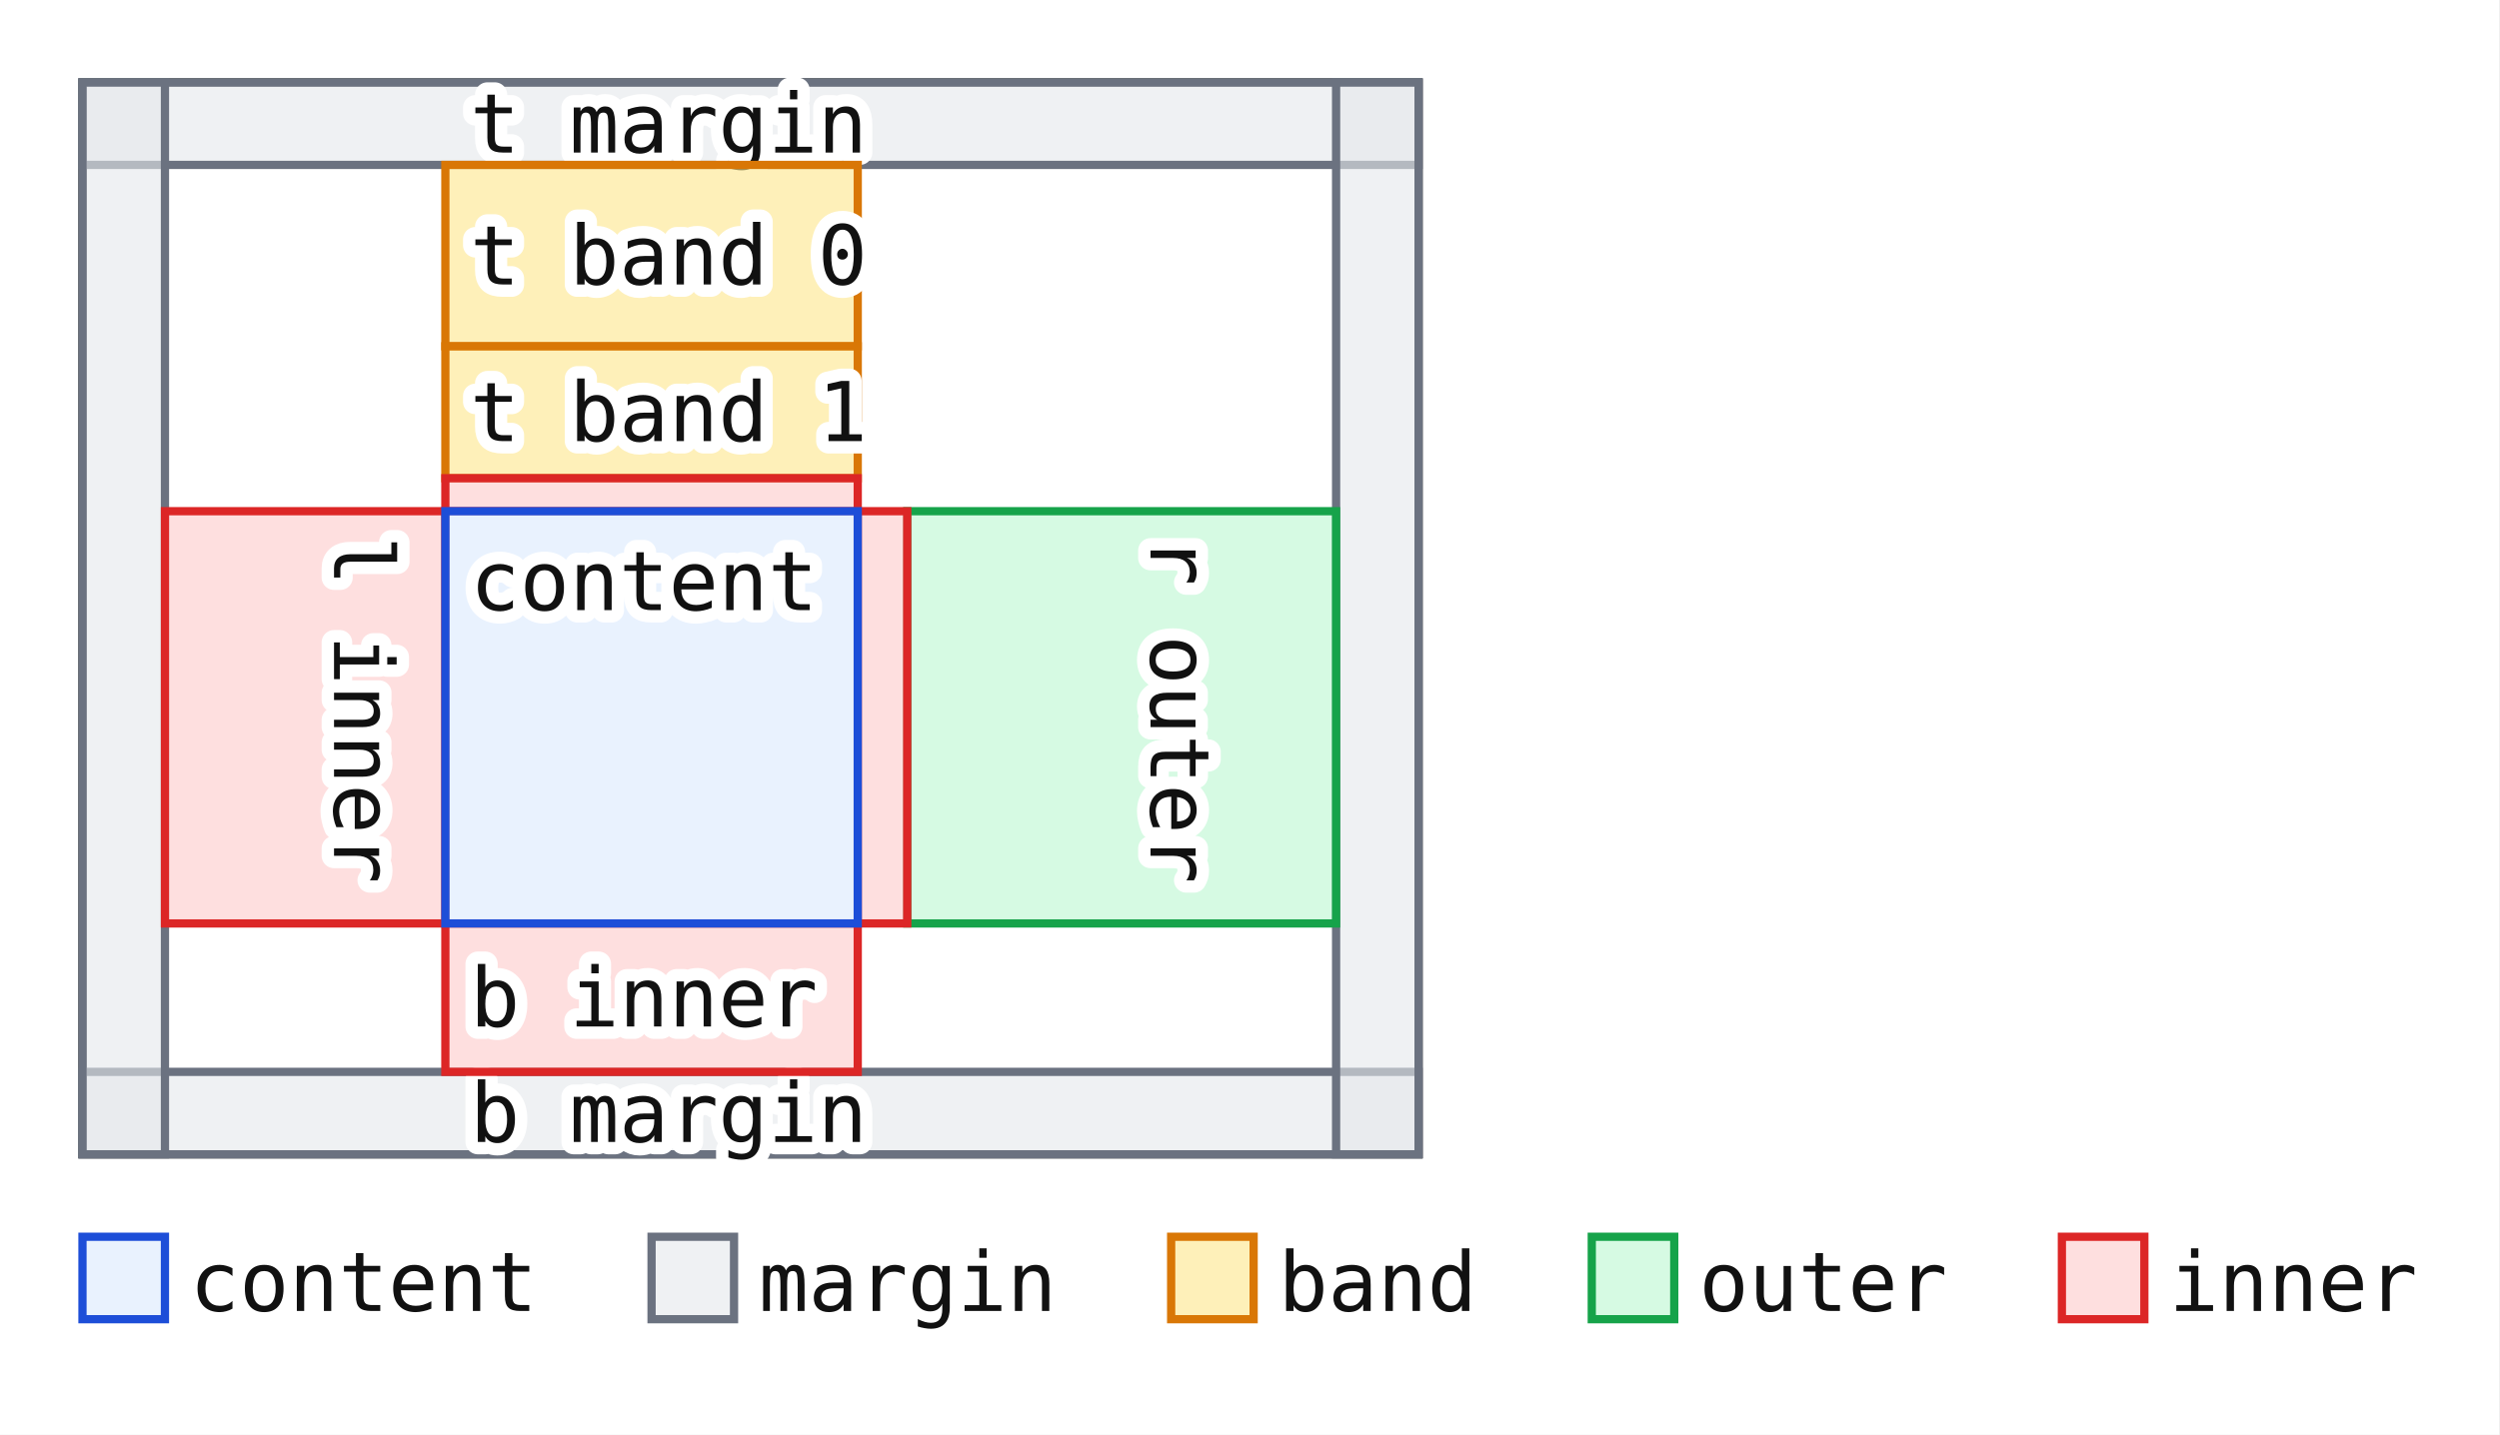
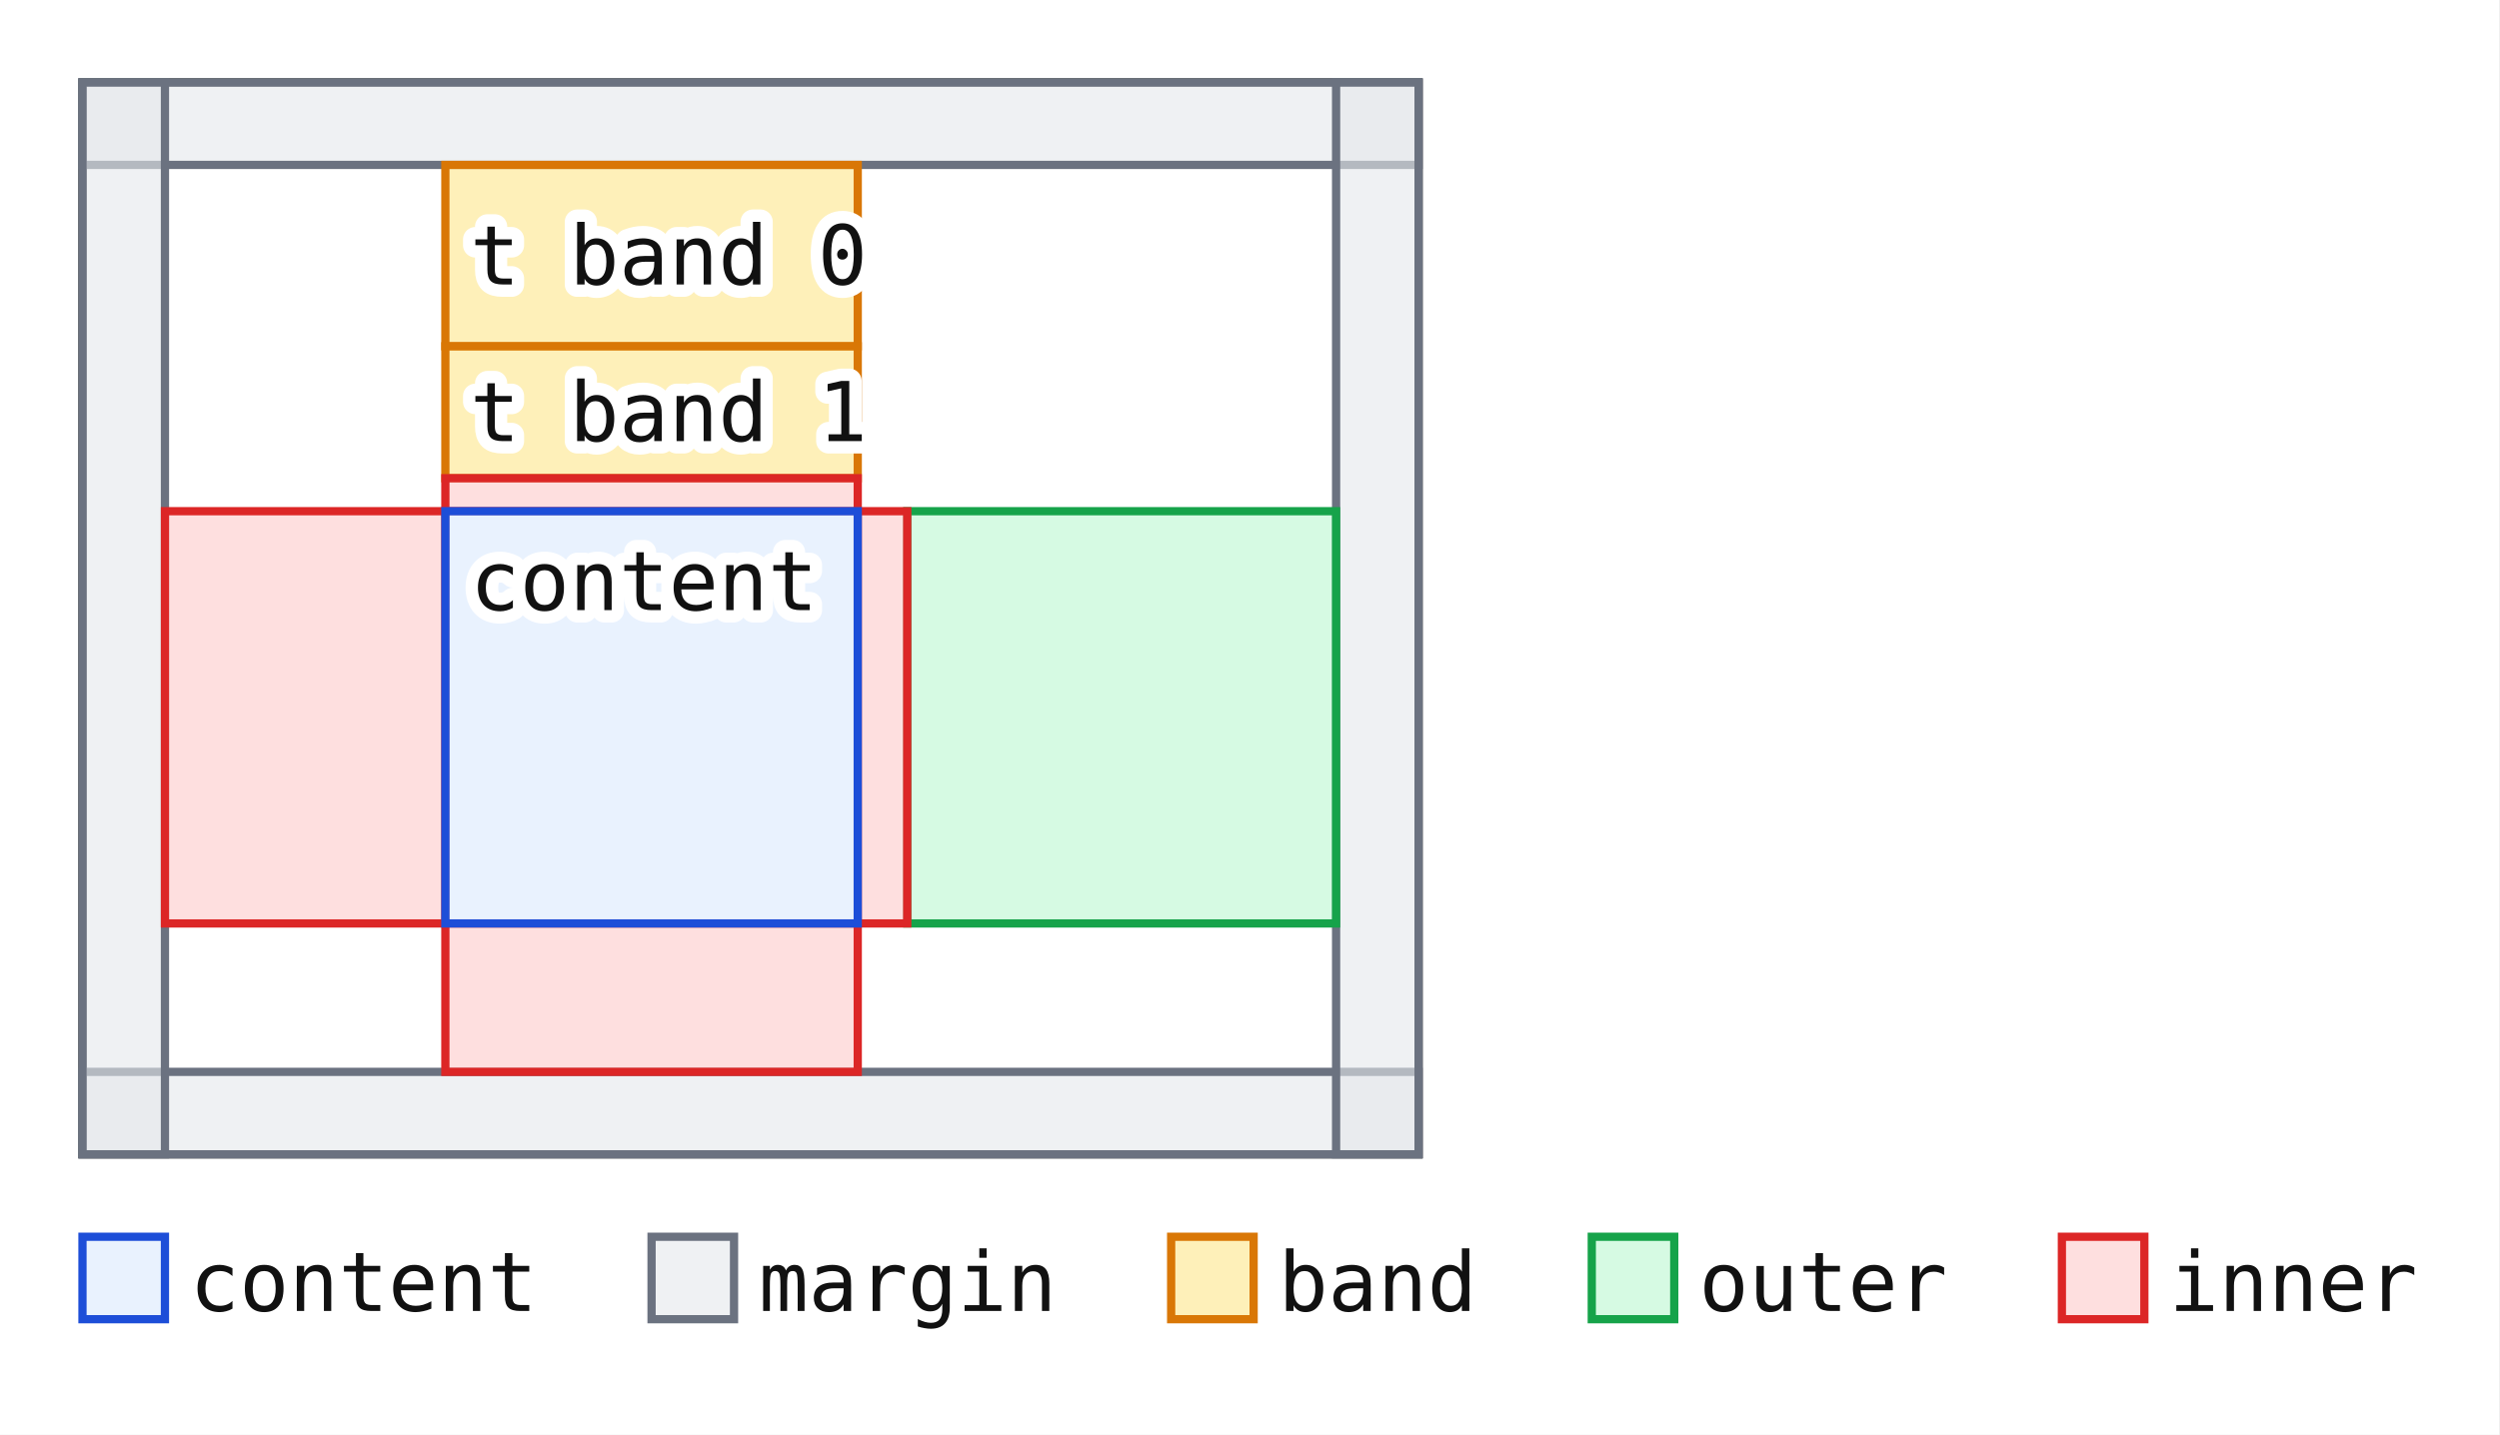
<svg xmlns="http://www.w3.org/2000/svg" viewBox="-10 -10 303 174" font-family="monospace" font-size="10">
  <rect x="-10" y="-10" width="303" height="174" fill="#ffffff" />
  <rect x="0" y="0" width="162" height="130" fill="none" stroke="#111111" stroke-width="1" />
  <rect x="0" y="0" width="162" height="10" fill="#e5e7eb" fill-opacity="0.6" stroke="#6b7280" />
-   <text x="47" y="8.5" fill="#111111" stroke="#ffffff" stroke-width="3" stroke-linejoin="round" paint-order="stroke">t margin</text>
  <rect x="44" y="10" width="50" height="22" fill="#fde68a" fill-opacity="0.6" stroke="#d97706" />
  <text x="47" y="24.5" fill="#111111" stroke="#ffffff" stroke-width="3" stroke-linejoin="round" paint-order="stroke">t band 0</text>
  <rect x="44" y="32" width="50" height="16" fill="#fde68a" fill-opacity="0.6" stroke="#d97706" />
  <text x="47" y="43.5" fill="#111111" stroke="#ffffff" stroke-width="3" stroke-linejoin="round" paint-order="stroke">t band 1</text>
  <rect x="44" y="48" width="50" height="4" fill="#fecaca" fill-opacity="0.6" stroke="#dc2626" />
  <rect x="0" y="120" width="162" height="10" fill="#e5e7eb" fill-opacity="0.6" stroke="#6b7280" />
-   <text x="47" y="128.5" fill="#111111" stroke="#ffffff" stroke-width="3" stroke-linejoin="round" paint-order="stroke">b margin</text>
  <rect x="44" y="102" width="50" height="18" fill="#fecaca" fill-opacity="0.6" stroke="#dc2626" />
-   <text x="47" y="114.5" fill="#111111" stroke="#ffffff" stroke-width="3" stroke-linejoin="round" paint-order="stroke">b inner</text>
  <rect x="0" y="0" width="10" height="130" fill="#e5e7eb" fill-opacity="0.6" stroke="#6b7280" />
  <rect x="10" y="52" width="34" height="50" fill="#fecaca" fill-opacity="0.6" stroke="#dc2626" />
-   <text x="30.5" y="55" transform="rotate(90 30.5 55)" fill="#111111" stroke="#ffffff" stroke-width="3" stroke-linejoin="round" paint-order="stroke">l inner</text>
  <rect x="152" y="0" width="10" height="130" fill="#e5e7eb" fill-opacity="0.6" stroke="#6b7280" />
  <rect x="100" y="52" width="52" height="50" fill="#bbf7d0" fill-opacity="0.6" stroke="#16a34a" />
-   <text x="129.5" y="55" transform="rotate(90 129.5 55)" fill="#111111" stroke="#ffffff" stroke-width="3" stroke-linejoin="round" paint-order="stroke">r outer</text>
  <rect x="94" y="52" width="6" height="50" fill="#fecaca" fill-opacity="0.6" stroke="#dc2626" />
  <rect x="44" y="52" width="50" height="50" fill="#dbeafe" fill-opacity="0.6" stroke="#1d4ed8" />
  <text x="47" y="64" fill="#111111" stroke="#ffffff" stroke-width="3" stroke-linejoin="round" paint-order="stroke">content</text>
  <rect x="0" y="140" width="10" height="10" fill="#dbeafe" fill-opacity="0.6" stroke="#1d4ed8" />
  <text x="13" y="149" fill="#111111" stroke="#ffffff" stroke-width="3" stroke-linejoin="round" paint-order="stroke">content</text>
  <rect x="69" y="140" width="10" height="10" fill="#e5e7eb" fill-opacity="0.6" stroke="#6b7280" />
  <text x="82" y="149" fill="#111111" stroke="#ffffff" stroke-width="3" stroke-linejoin="round" paint-order="stroke">margin</text>
  <rect x="132" y="140" width="10" height="10" fill="#fde68a" fill-opacity="0.6" stroke="#d97706" />
  <text x="145" y="149" fill="#111111" stroke="#ffffff" stroke-width="3" stroke-linejoin="round" paint-order="stroke">band</text>
  <rect x="183" y="140" width="10" height="10" fill="#bbf7d0" fill-opacity="0.6" stroke="#16a34a" />
  <text x="196" y="149" fill="#111111" stroke="#ffffff" stroke-width="3" stroke-linejoin="round" paint-order="stroke">outer</text>
  <rect x="240" y="140" width="10" height="10" fill="#fecaca" fill-opacity="0.6" stroke="#dc2626" />
  <text x="253" y="149" fill="#111111" stroke="#ffffff" stroke-width="3" stroke-linejoin="round" paint-order="stroke">inner</text>
</svg>
